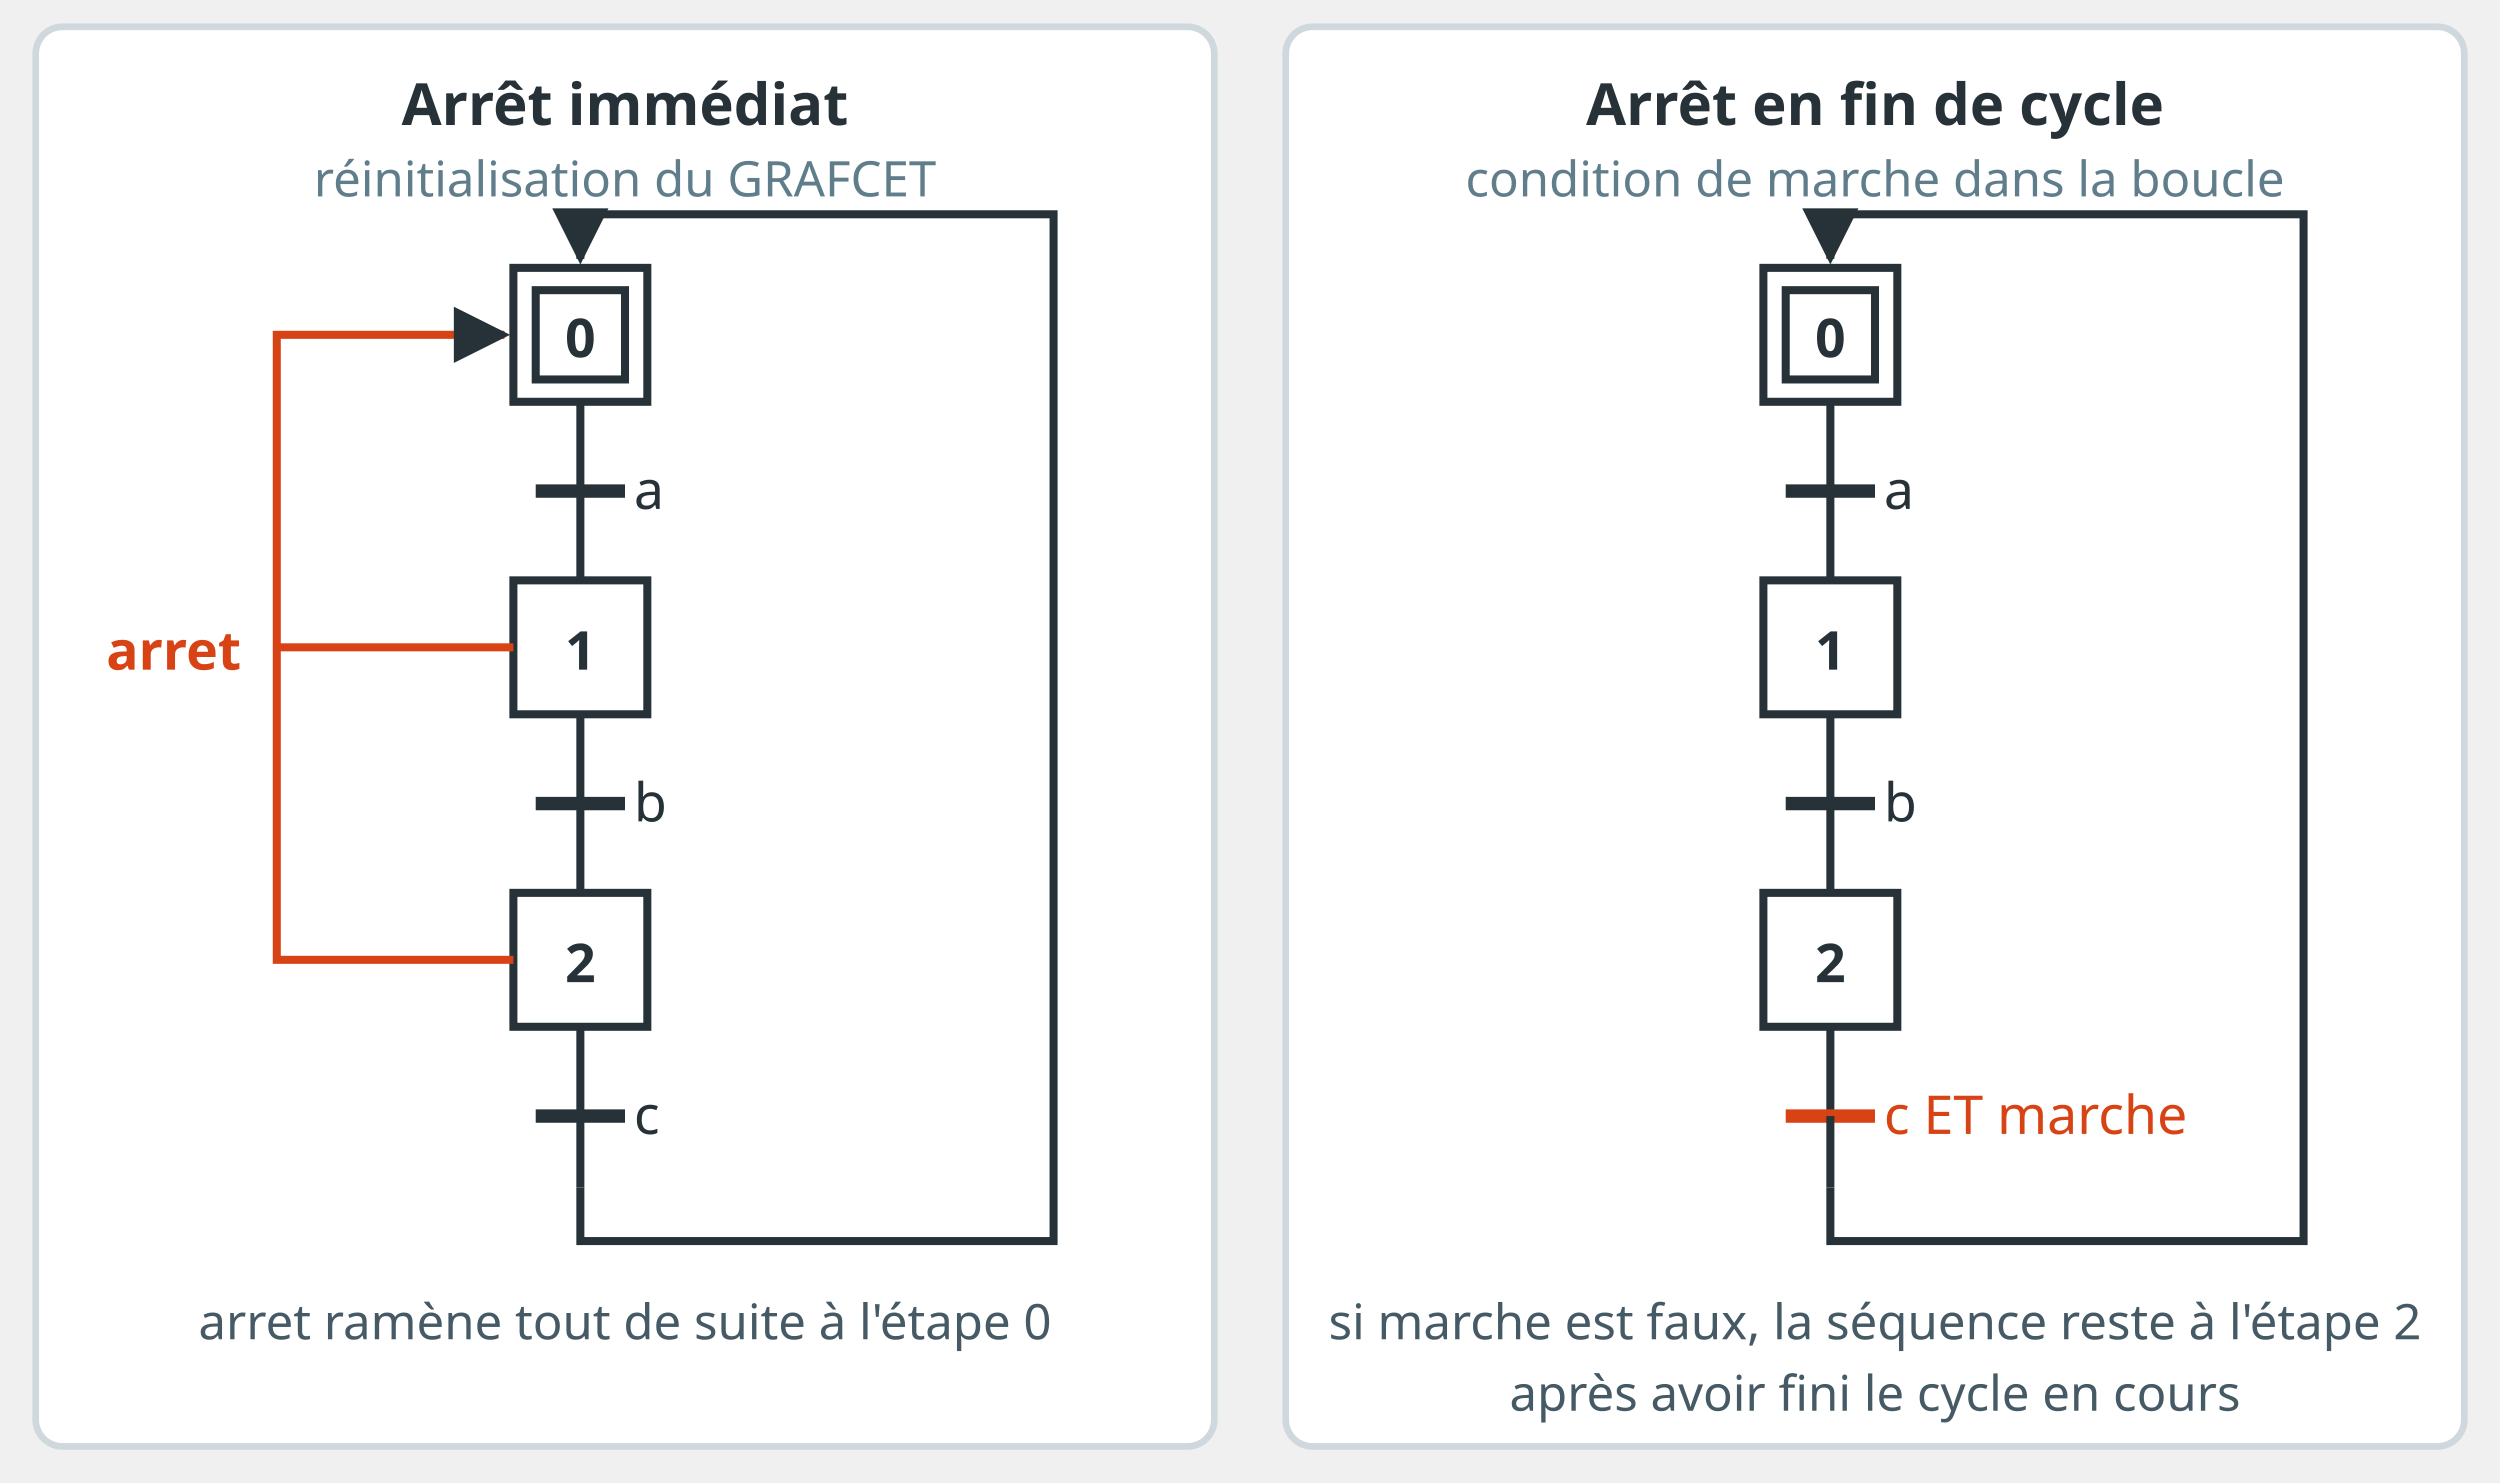
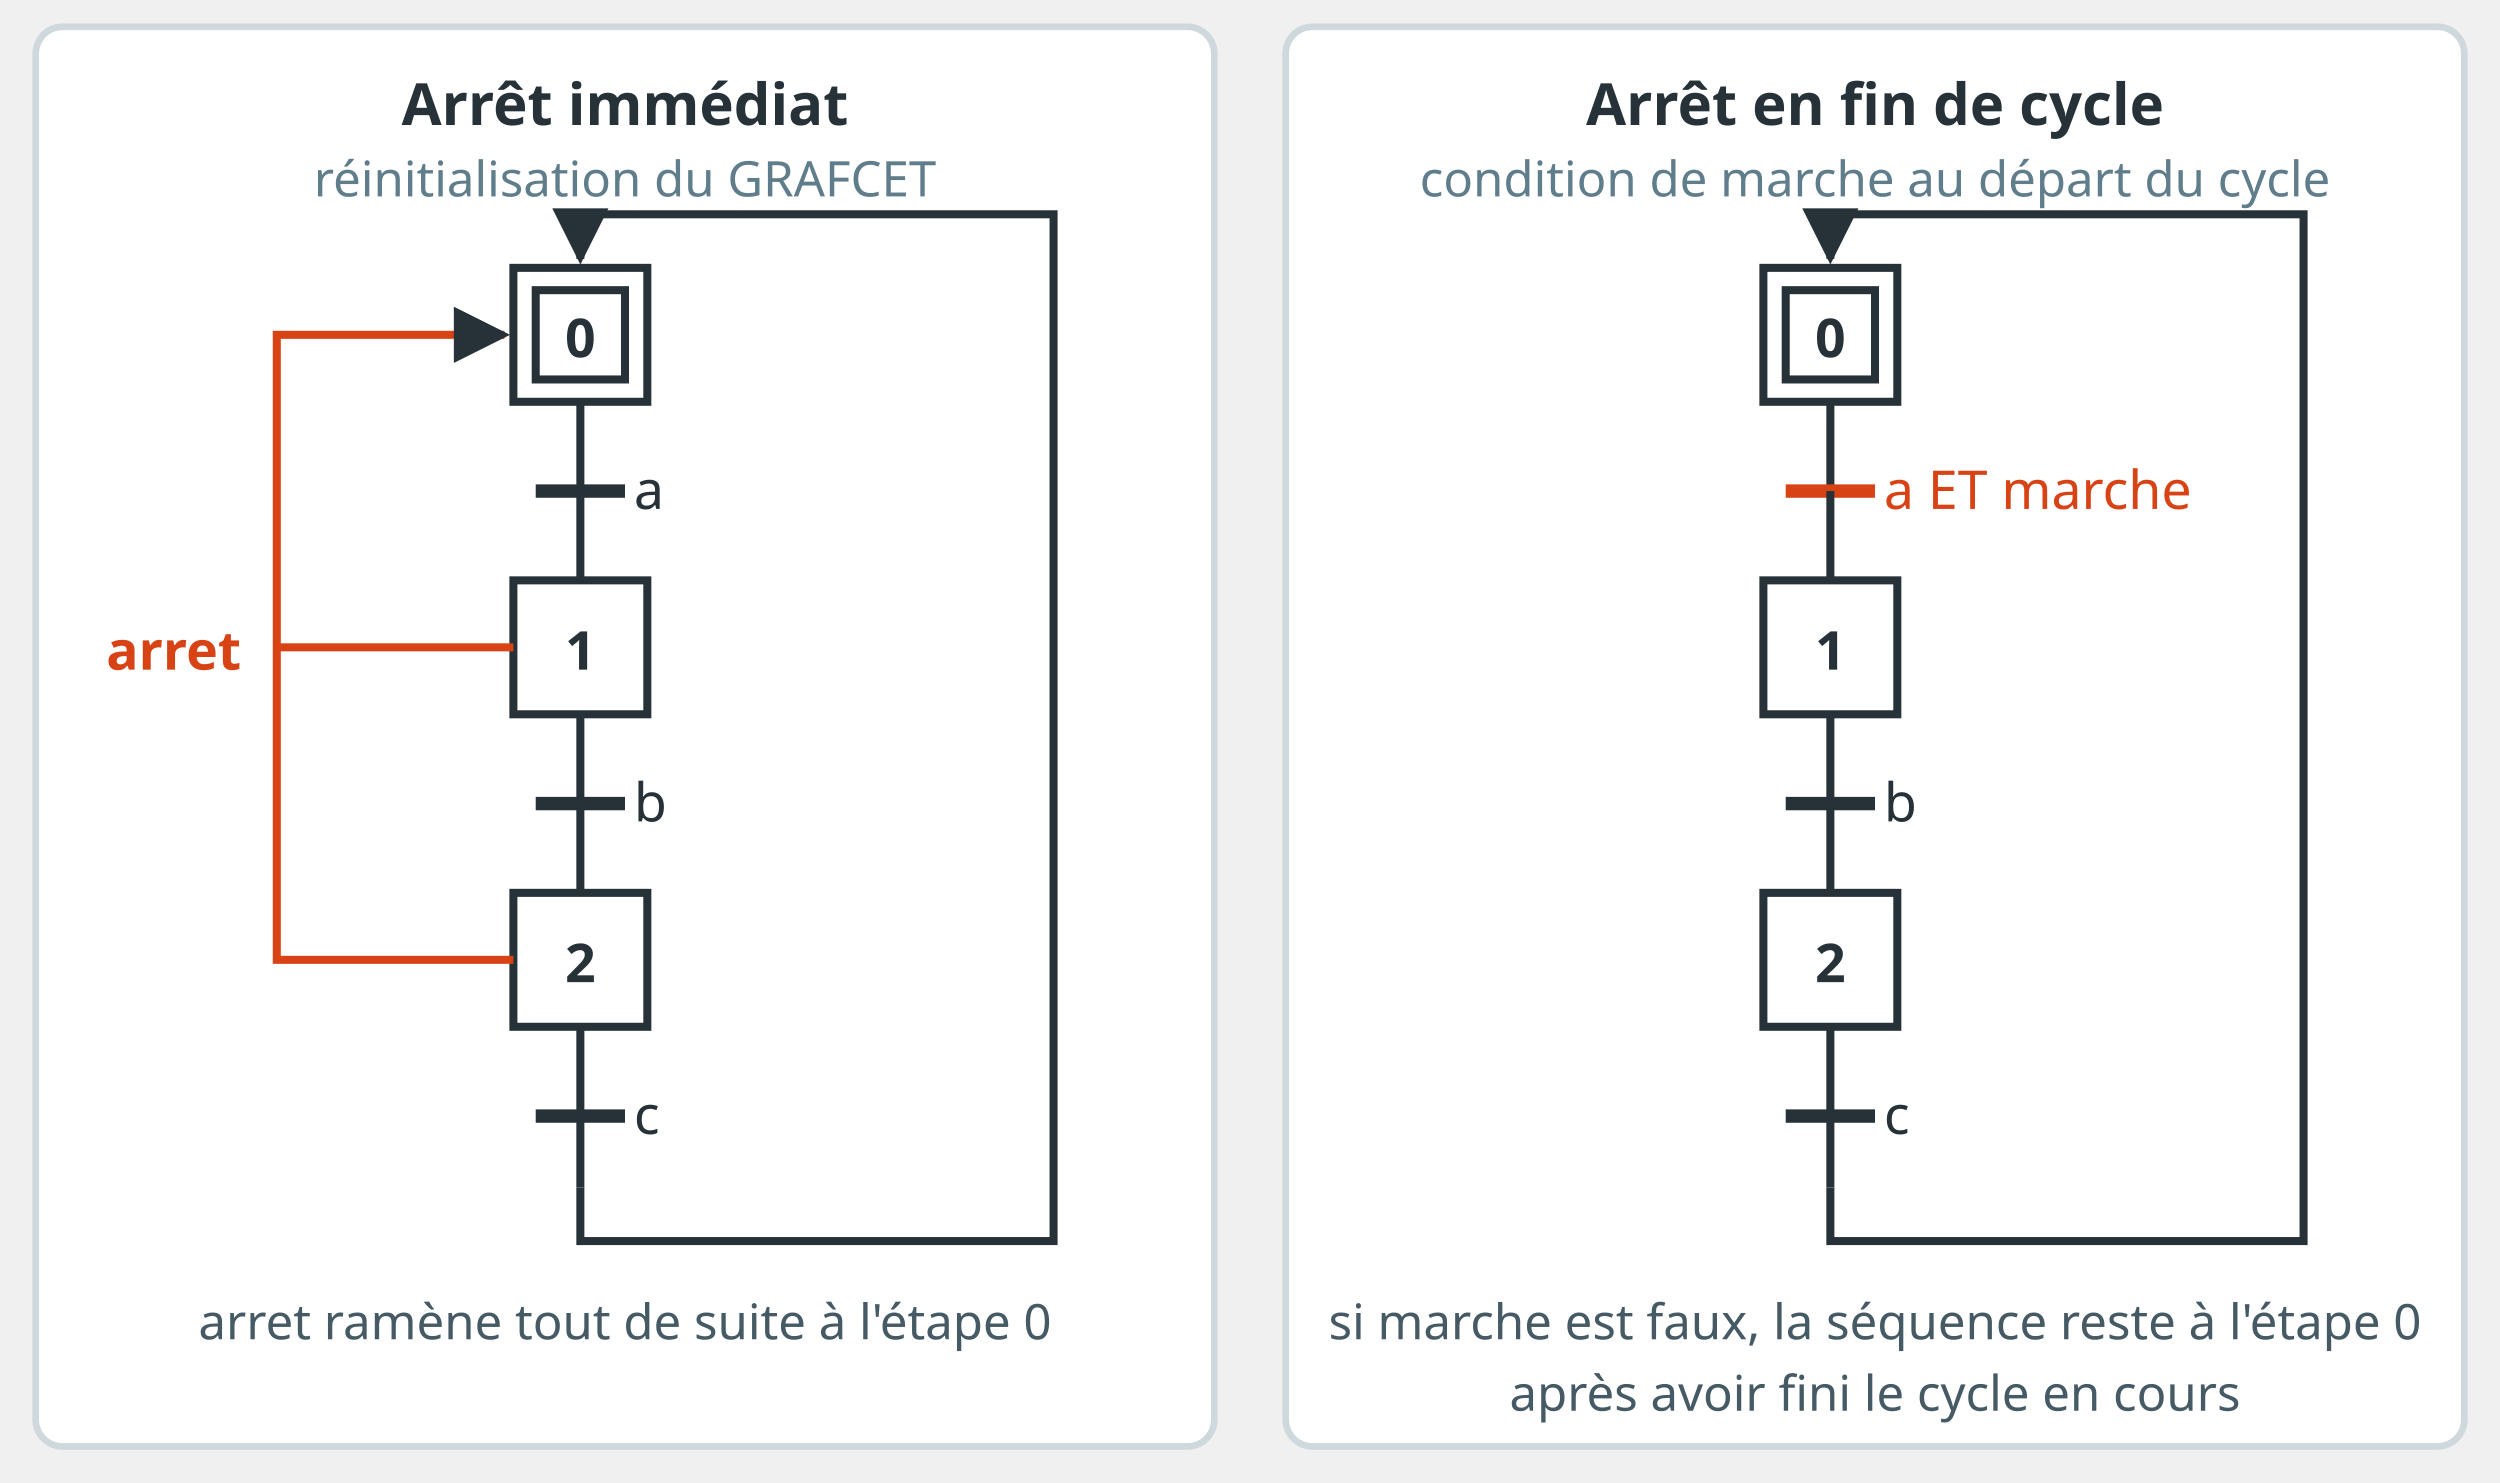
<svg xmlns="http://www.w3.org/2000/svg" viewBox="0 0 560 332" font-family="sans-serif">
  <defs>
    <marker id="arrow" viewBox="0 0 10 10" refX="9" refY="5" markerWidth="7" markerHeight="7" orient="auto">
      <path d="M 0 0 L 10 5 L 0 10 z" fill="#263238" />
    </marker>
  </defs>
  <rect x="8" y="6" width="264" height="318" fill="#fff" stroke="#cfd8dc" stroke-width="1.5" rx="6" />
  <rect x="288" y="6" width="264" height="318" fill="#fff" stroke="#cfd8dc" stroke-width="1.5" rx="6" />
  <text x="140" y="28" font-size="13" text-anchor="middle" fill="#263238" font-weight="bold">Arrêt immédiat</text>
  <text x="140" y="44" font-size="11" text-anchor="middle" fill="#607d8b">réinitialisation du GRAFCET</text>
  <text x="420" y="28" font-size="13" text-anchor="middle" fill="#263238" font-weight="bold">Arrêt en fin de cycle</text>
-   <text x="420" y="44" font-size="11" text-anchor="middle" fill="#607d8b">condition de marche dans la boucle</text>
+   <text x="420" y="44" font-size="11" text-anchor="middle" fill="#607d8b">condition de marche au départ du cycle</text>
  <rect x="115" y="60" width="30" height="30" fill="#fff" stroke="#263238" stroke-width="1.8" />
  <rect x="120" y="65" width="20" height="20" fill="none" stroke="#263238" stroke-width="1.8" />
  <text x="130" y="80" font-size="12" text-anchor="middle" fill="#263238" font-weight="bold">0</text>
  <line x1="130" y1="90" x2="130" y2="110" stroke="#263238" stroke-width="1.8" />
  <line x1="120" y1="110" x2="140" y2="110" stroke="#263238" stroke-width="3" />
  <text x="142" y="114" font-size="12" text-anchor="start" fill="#263238">a</text>
  <line x1="130" y1="110" x2="130" y2="130" stroke="#263238" stroke-width="1.8" />
  <rect x="115" y="130" width="30" height="30" fill="#fff" stroke="#263238" stroke-width="1.8" />
  <text x="130" y="150" font-size="12" text-anchor="middle" fill="#263238" font-weight="bold">1</text>
  <line x1="130" y1="160" x2="130" y2="180" stroke="#263238" stroke-width="1.8" />
  <line x1="120" y1="180" x2="140" y2="180" stroke="#263238" stroke-width="3" />
  <text x="142" y="184" font-size="12" text-anchor="start" fill="#263238">b</text>
  <line x1="130" y1="180" x2="130" y2="200" stroke="#263238" stroke-width="1.8" />
  <rect x="115" y="200" width="30" height="30" fill="#fff" stroke="#263238" stroke-width="1.8" />
  <text x="130" y="220" font-size="12" text-anchor="middle" fill="#263238" font-weight="bold">2</text>
  <line x1="130" y1="230" x2="130" y2="250" stroke="#263238" stroke-width="1.8" />
  <line x1="120" y1="250" x2="140" y2="250" stroke="#263238" stroke-width="3" />
  <text x="142" y="254" font-size="12" text-anchor="start" fill="#263238">c</text>
  <line x1="130" y1="250" x2="130" y2="266" stroke="#263238" stroke-width="1.8" />
  <path d="M 130 266 V 278 H 236 V 48 H 130 V 58" fill="none" stroke="#263238" stroke-width="1.8" marker-end="url(#arrow)" />
  <path d="M 115 215 H 62 V 75 H 113" fill="none" stroke="#d84315" stroke-width="1.8" marker-end="url(#arrow)" />
  <path d="M 115 145 H 62" fill="none" stroke="#d84315" stroke-width="1.8" />
  <text x="54" y="150" font-size="12" text-anchor="end" fill="#d84315" font-weight="bold">arret</text>
  <rect x="395" y="60" width="30" height="30" fill="#fff" stroke="#263238" stroke-width="1.8" />
  <rect x="400" y="65" width="20" height="20" fill="none" stroke="#263238" stroke-width="1.8" />
  <text x="410" y="80" font-size="12" text-anchor="middle" fill="#263238" font-weight="bold">0</text>
  <line x1="410" y1="90" x2="410" y2="110" stroke="#263238" stroke-width="1.8" />
-   <line x1="400" y1="110" x2="420" y2="110" stroke="#263238" stroke-width="3" />
-   <text x="422" y="114" font-size="12" text-anchor="start" fill="#263238">a</text>
+   <line x1="400" y1="110" x2="420" y2="110" stroke="#d84315" stroke-width="3" />
+   <text x="422" y="114" font-size="12" text-anchor="start" fill="#d84315">a ET marche</text>
  <line x1="410" y1="110" x2="410" y2="130" stroke="#263238" stroke-width="1.8" />
  <rect x="395" y="130" width="30" height="30" fill="#fff" stroke="#263238" stroke-width="1.8" />
  <text x="410" y="150" font-size="12" text-anchor="middle" fill="#263238" font-weight="bold">1</text>
  <line x1="410" y1="160" x2="410" y2="180" stroke="#263238" stroke-width="1.8" />
  <line x1="400" y1="180" x2="420" y2="180" stroke="#263238" stroke-width="3" />
  <text x="422" y="184" font-size="12" text-anchor="start" fill="#263238">b</text>
  <line x1="410" y1="180" x2="410" y2="200" stroke="#263238" stroke-width="1.8" />
  <rect x="395" y="200" width="30" height="30" fill="#fff" stroke="#263238" stroke-width="1.8" />
  <text x="410" y="220" font-size="12" text-anchor="middle" fill="#263238" font-weight="bold">2</text>
  <line x1="410" y1="230" x2="410" y2="250" stroke="#263238" stroke-width="1.8" />
-   <line x1="400" y1="250" x2="420" y2="250" stroke="#d84315" stroke-width="3" />
-   <text x="422" y="254" font-size="12" text-anchor="start" fill="#d84315">c ET marche</text>
+   <line x1="400" y1="250" x2="420" y2="250" stroke="#263238" stroke-width="3" />
+   <text x="422" y="254" font-size="12" text-anchor="start" fill="#263238">c</text>
  <line x1="410" y1="250" x2="410" y2="266" stroke="#263238" stroke-width="1.8" />
  <path d="M 410 266 V 278 H 516 V 48 H 410 V 58" fill="none" stroke="#263238" stroke-width="1.8" marker-end="url(#arrow)" />
  <text x="140" y="300" font-size="11" text-anchor="middle" fill="#455a64">arret ramène tout de suite à l'étape 0</text>
-   <text x="420" y="300" font-size="11" text-anchor="middle" fill="#455a64">si marche est faux, la séquence reste à l'étape 2</text>
+   <text x="420" y="300" font-size="11" text-anchor="middle" fill="#455a64">si marche est faux, la séquence reste à l'étape 0</text>
  <text x="420" y="316" font-size="11" text-anchor="middle" fill="#455a64">après avoir fini le cycle en cours</text>
</svg>
